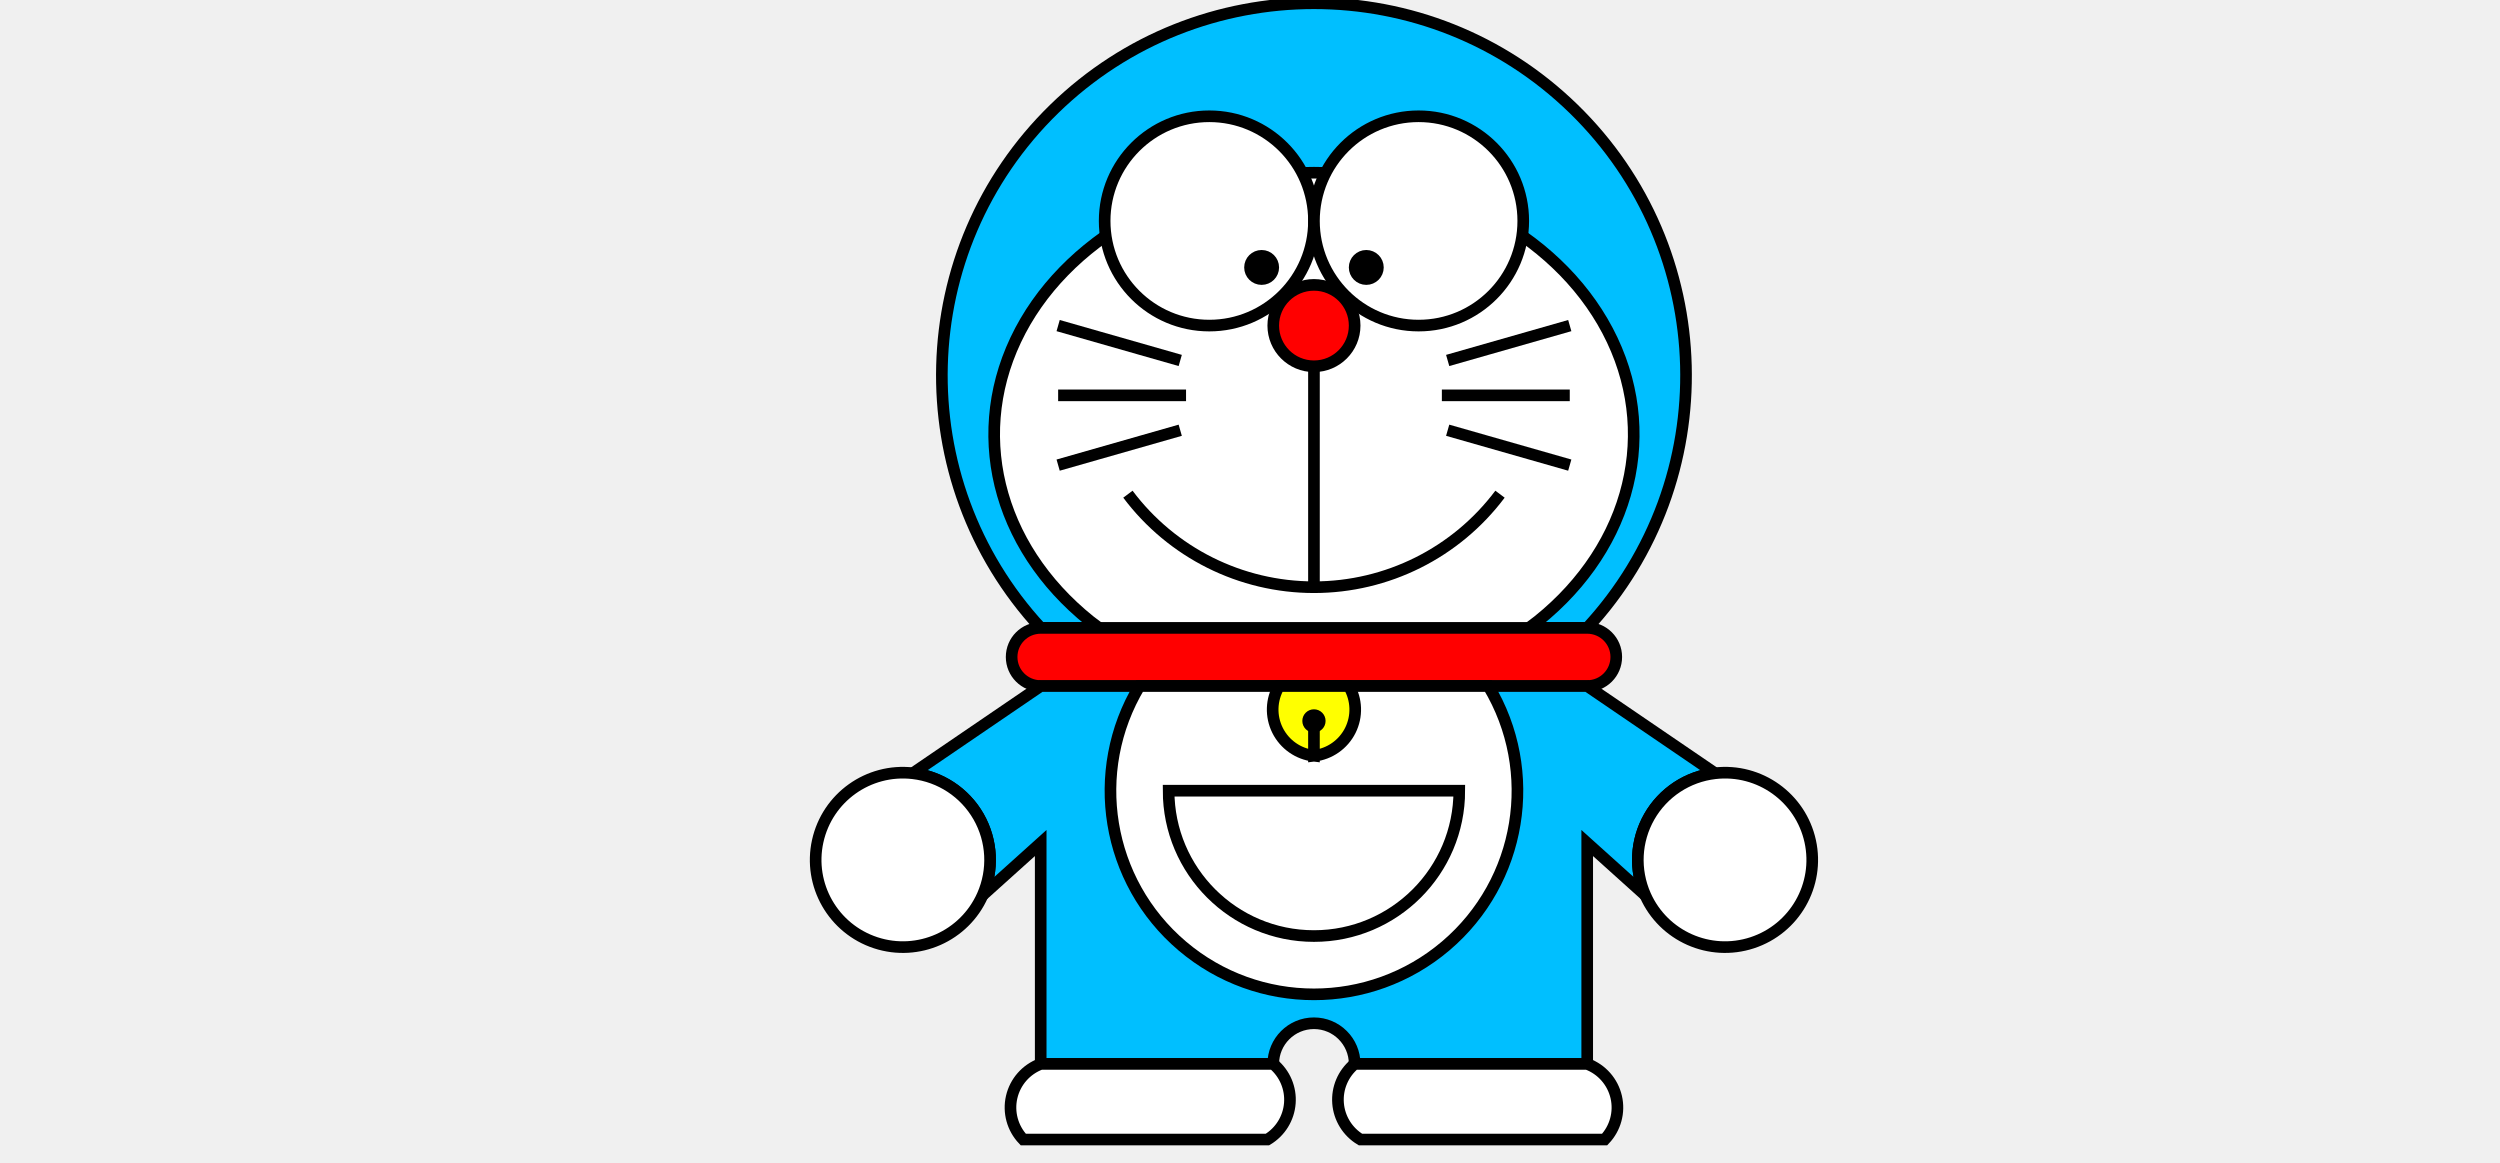
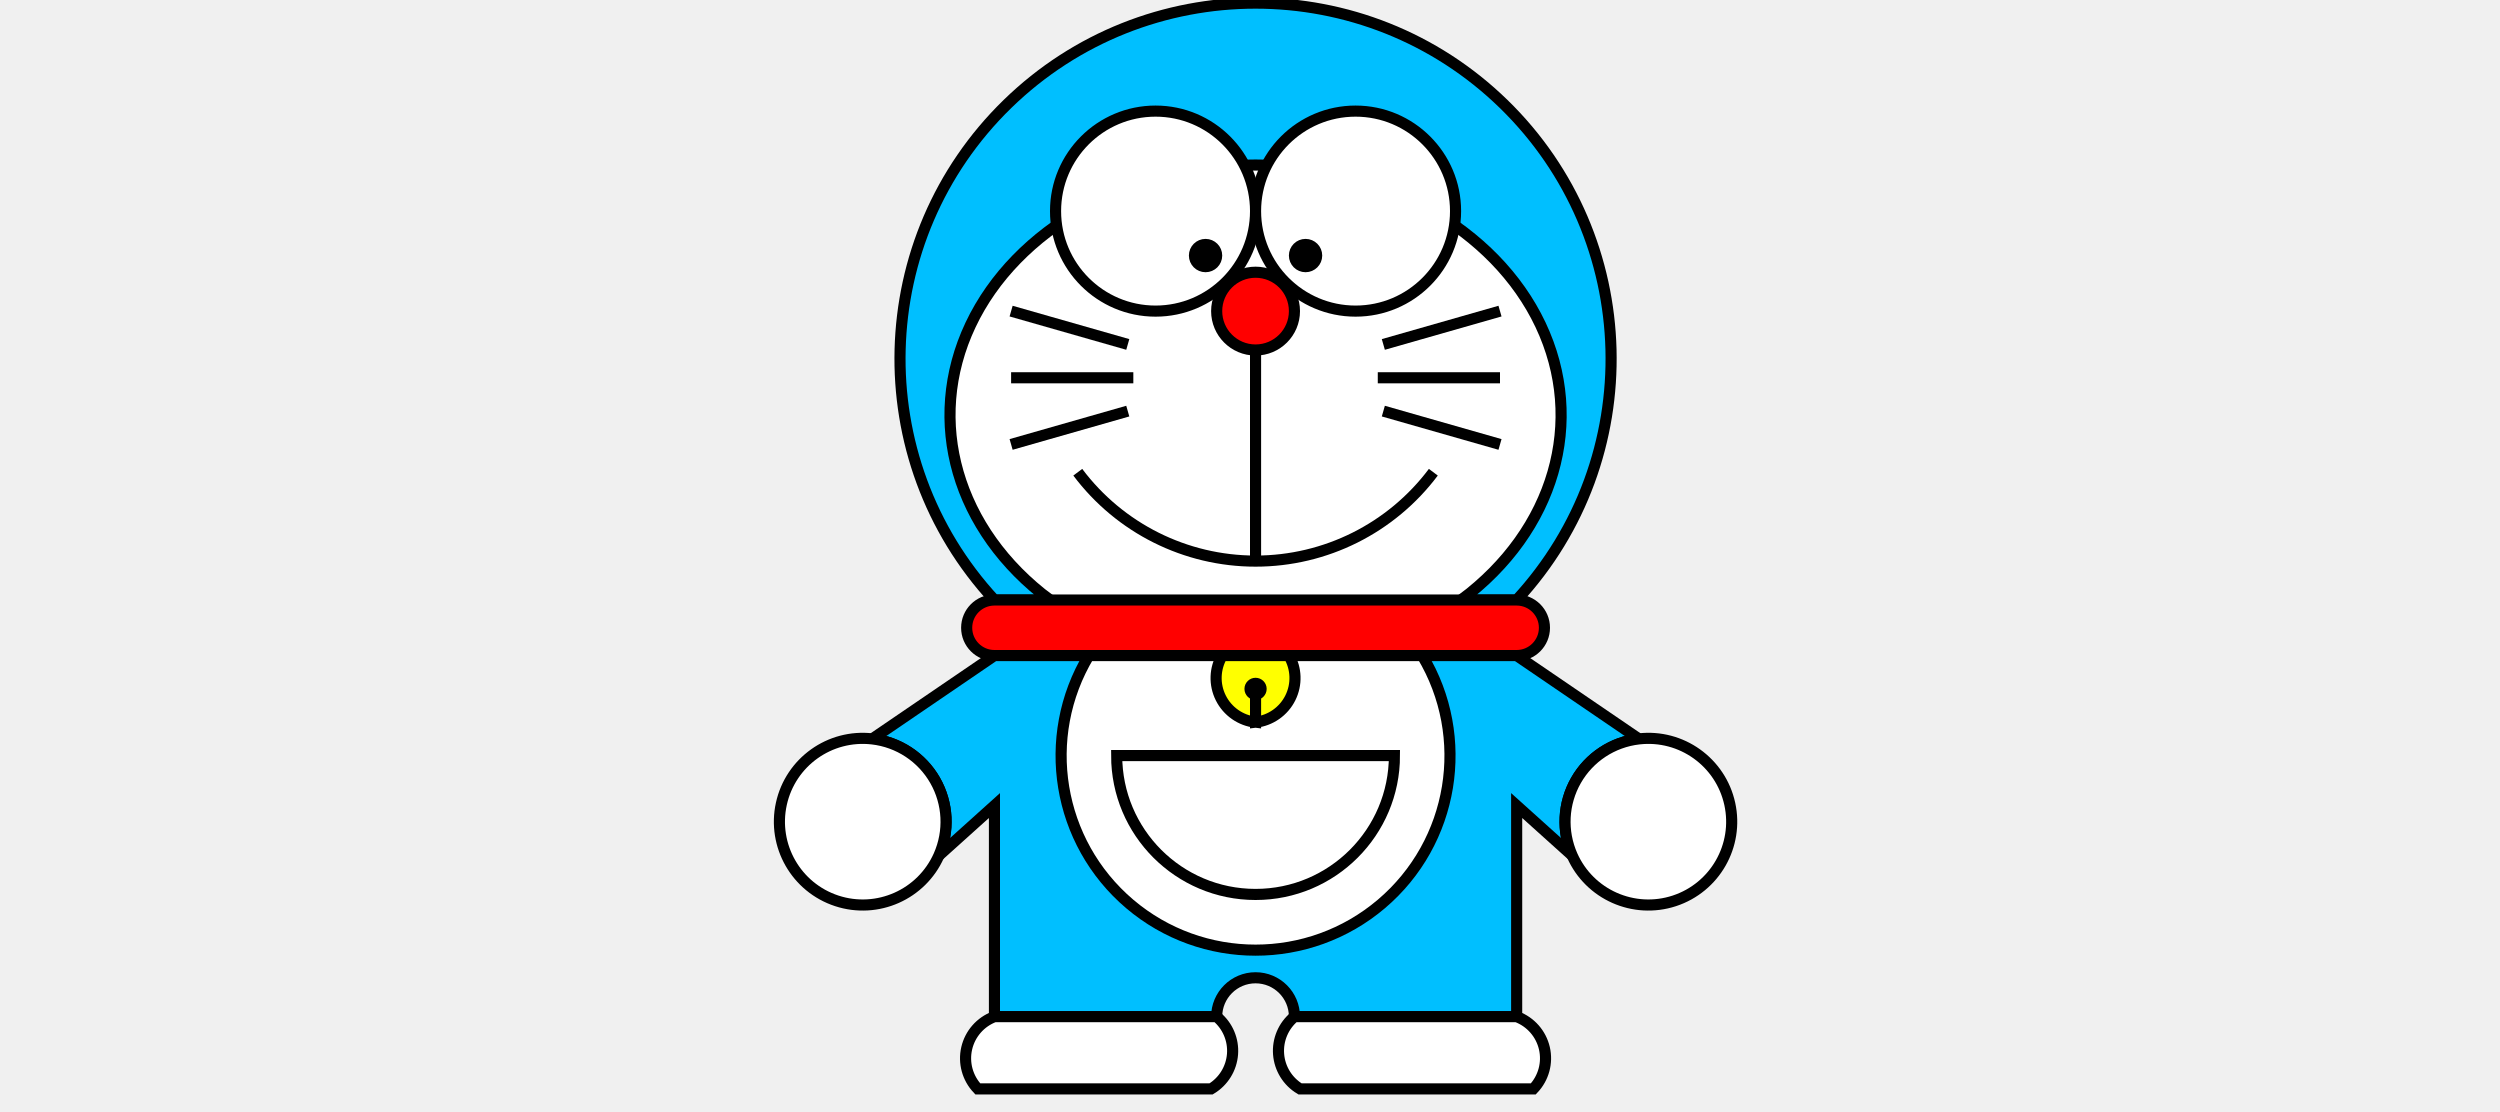
- <svg xmlns="http://www.w3.org/2000/svg" version="1.1" width="430" height="200">
+ <svg xmlns="http://www.w3.org/2000/svg" version="1.1" width="450" height="200">
  <g transform="translate(226,56)">
    <path id="face" d="M -37 52 A 55 45 0 1 1 37 52 Z" style="fill:white;stroke:none" />
    <path id="head" d="M -37 52 A 55 45 0 1 1 37 52                        L 47 52                        A 64 64 0 1 0 -47 52                        Z" style="fill:deepskyblue;stroke:black;stroke-width:2" />
    <circle id="nose" r="7" fill="red" stroke="black" stroke-width="2" />
    <ellipse id="lefteye" cx="-18" cy="-18" rx="18" ry="18" fill="white" stroke="black" stroke-width="2" />
    <circle id="lefteye_center" r="2" cx="-9" cy="-10" fill="black" stroke="black" stroke-width="2" />
    <ellipse id="righteye" cx="18" cy="-18" rx="18" ry="18" fill="white" stroke="black" stroke-width="2" />
    <circle id="righteye_center" r="2" cx="9" cy="-10" fill="black" stroke="black" stroke-width="2" />
    <line id="mouth_top_vert" x1="0" y1="7" x2="0" y2="45" stroke="black" stroke-width="2" />
    <path id="mouth" d="M -32,29 A 40 40 0 0 0 32 29" style="fill:none;stroke:black;stroke-width:2" />
    <path id="moustache_left_top" d="M -44 24 l 21 -6" style="stroke:black;stroke-width:2;fill:none" />
    <path id="moustache_left_mid" d="M -44 12 l 22 0" style="stroke:black;stroke-width:2;fill:none" />
    <path id="moustache_left_btm" d="M -44  0 l 21 6" style="stroke:black;stroke-width:2;fill:none" />
    <path id="moustache_right_top" d="M 44 24 l -21 -6" style="stroke:black;stroke-width:2;fill:none" />
    <path id="moustache_right_mid" d="M 44 12 l -22 0" style="stroke:black;stroke-width:2;fill:none" />
    <path id="moustache_right_btm" d="M 44  0 l -21 6" style="stroke:black;stroke-width:2;fill:none" />
    <path id="head_body_separator" d="M 47 52                                       A 2 2 0 1 1 47 62                                       L -47 62                                       A 2 2 0 0 1 -47 52                                       Z" style="fill:red;stroke:black;stroke-width:2" />
    <path id="body_outline" d="M -47 62 L -69 77 A 15 15 1 0 1 -57 98 L -47 89 L -47 127 L -7 127                                A 2 2 0 1 1 7 127 L 47 127 L 47 89 L 57 98 A 15 15 1 0 1 69 77 L 47 62 Z" style="fill:deepskyblue;stroke:black;stroke-width:2" />
    <path id="body_outline" d="M -30 62 A 35 35 1 1 0 30 62 Z" style="fill:white;stroke:black;stroke-width:2" />
    <path id="pocket" d="M -25 80 A 25 25 1 0 0 25 80 Z" style="fill:none;stroke:black;stroke-width:2" />
    <g id="ring">
      <path id="ring_outline" d="M -6 62 A 8 8 0 0 0 0 74 L 0 68 L 0 74 A 8 8 0 0 0 6 62 Z" style="fill:yellow;stroke:black;stroke-width:2;" />
      <circle id="ring_center" r="2" cx="0" cy="68" style="fill:black;stroke:none" />
    </g>
    <path id="left_hand" d="M -69 77 A 15 15 1 0 1 -57 98 A 15 15 1 1 1 -69 77" style="fill:white;stroke:black;stroke-width:2" />
    <path id="left_foot" d="M -8 140 A 8 8 0 0 0 -7 127 L -47 127 A 8 8 0 0 0 -50 140 Z" style="fill:white;stroke:black;stroke-width:2" />
    <path id="right_hand" d="M 69 77 A 15 15 1 0 0 57 98 A 15 15 1 1 0 69 77" style="fill:white;stroke:black;stroke-width:2" />
    <path id="right_foot" d="M 8 140 A 8 8 0 0 1 7 127 L 47 127 A 8 8 0 0 1 50 140 Z" style="fill:white;stroke:black;stroke-width:2" />
  </g>
</svg>
